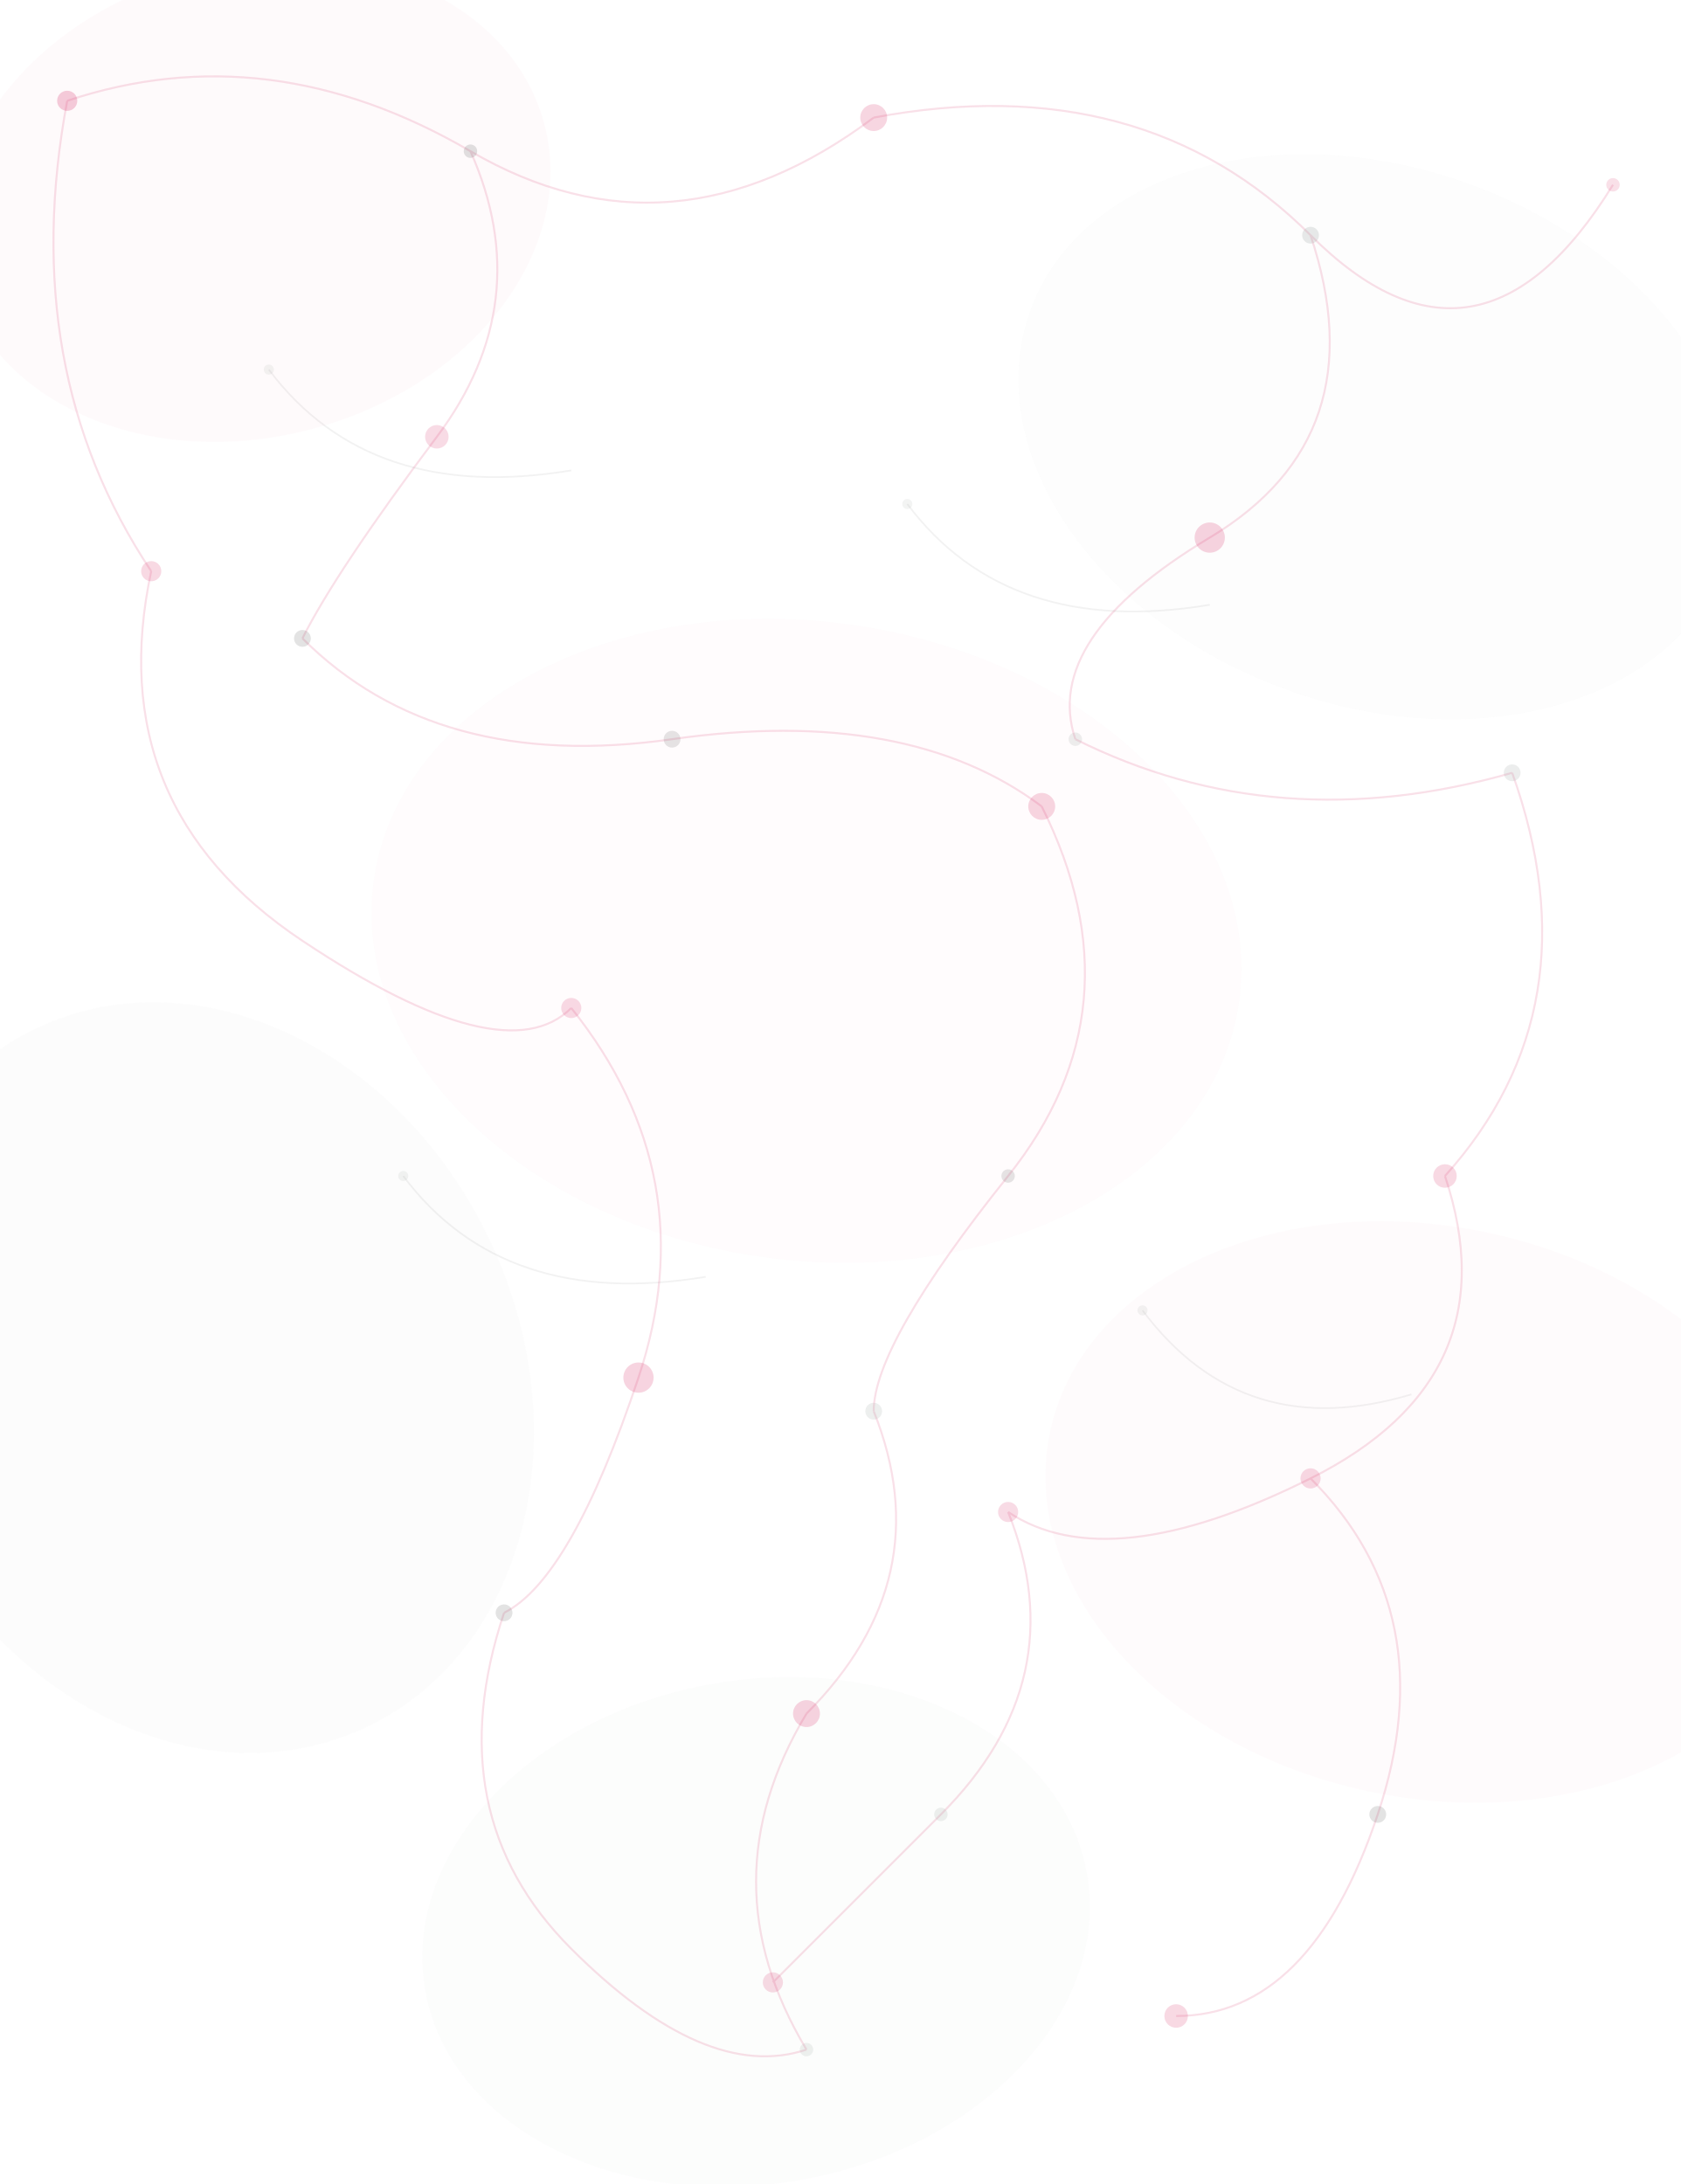
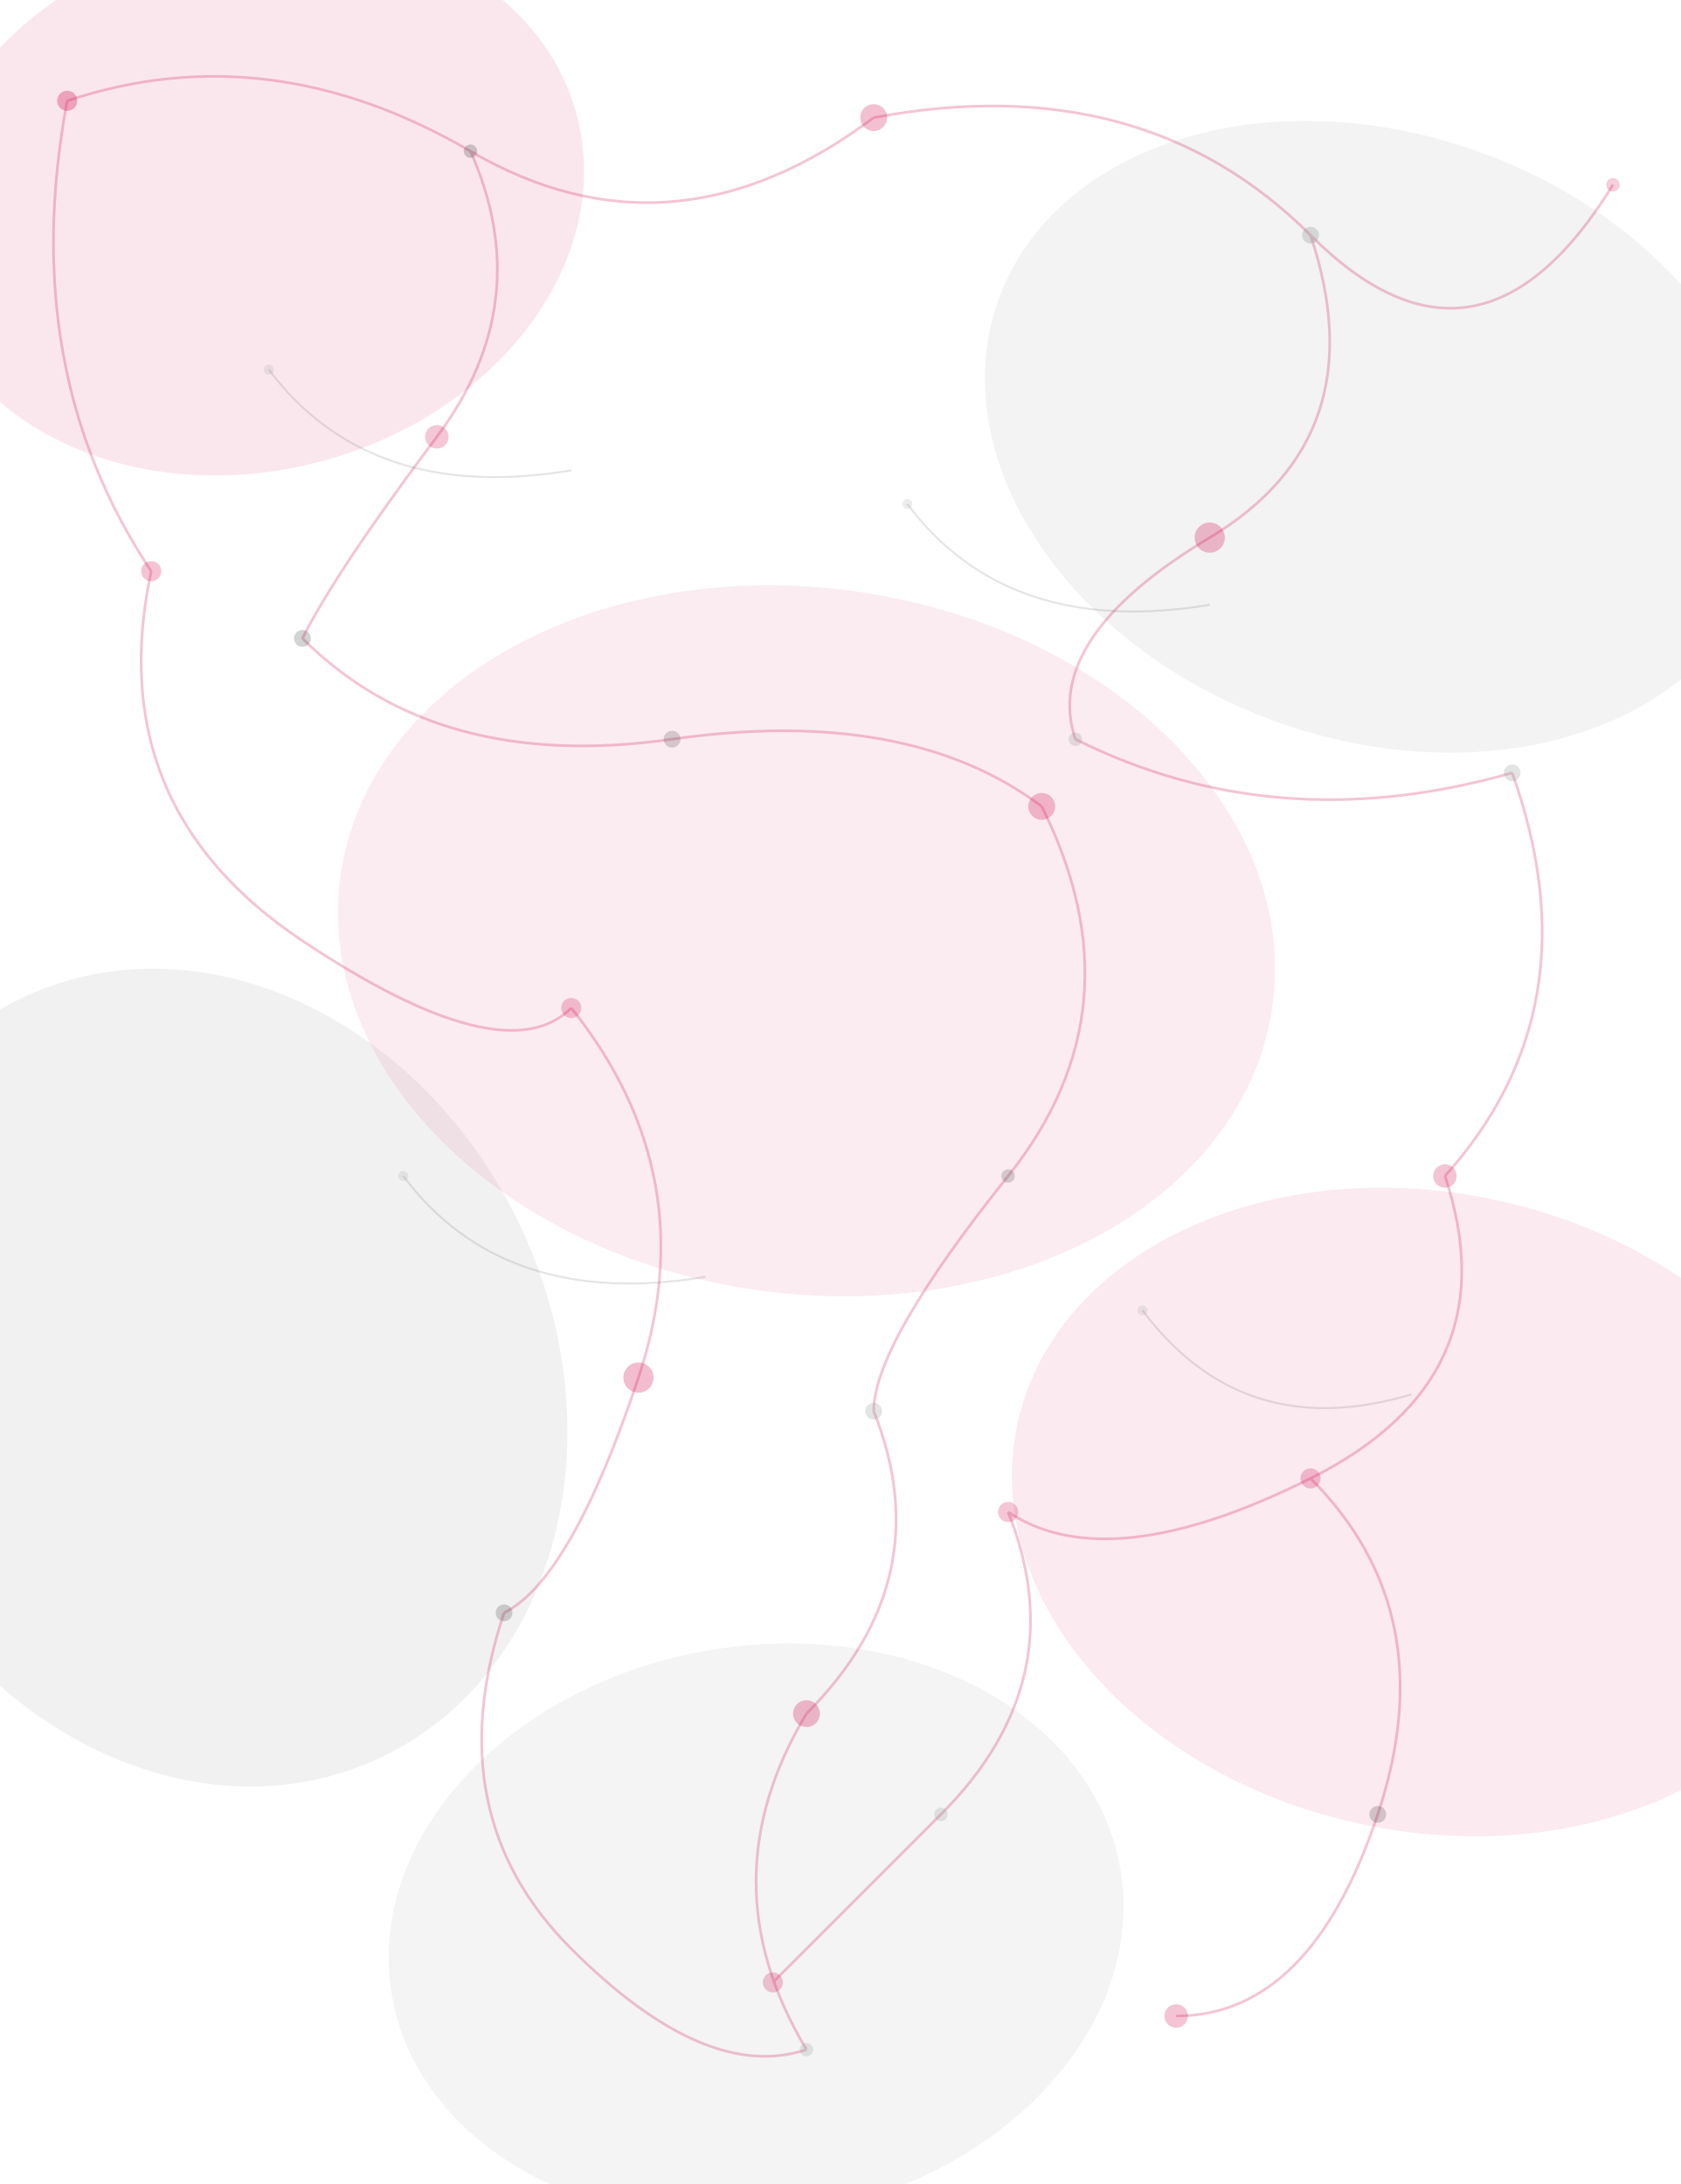
<svg xmlns="http://www.w3.org/2000/svg" width="1000" height="1300" viewBox="0 0 1000 1300">
-   <g opacity="0.5">
-     <ellipse cx="150" cy="120" rx="180" ry="140" fill="#D31C5B" opacity="0.045" transform="rotate(-15 150 120)" />
-     <ellipse cx="820" cy="260" rx="220" ry="160" fill="#8E9794" opacity="0.05" transform="rotate(20 820 260)" />
-     <ellipse cx="480" cy="560" rx="260" ry="190" fill="#D31C5B" opacity="0.035" transform="rotate(8 480 560)" />
-     <ellipse cx="120" cy="820" rx="190" ry="230" fill="#232323" opacity="0.03" transform="rotate(-25 120 820)" />
-     <ellipse cx="850" cy="900" rx="230" ry="170" fill="#D31C5B" opacity="0.04" transform="rotate(12 850 900)" />
-     <ellipse cx="450" cy="1150" rx="200" ry="150" fill="#8E9794" opacity="0.045" transform="rotate(-10 450 1150)" />
+   <g opacity="0.95">
+     <ellipse cx="150" cy="120" rx="200" ry="160" fill="#D31C5B" opacity="0.11" transform="rotate(-15 150 120)" />
+     <ellipse cx="820" cy="260" rx="240" ry="180" fill="#8E9794" opacity="0.12" transform="rotate(20 820 260)" />
+     <ellipse cx="480" cy="560" rx="280" ry="210" fill="#D31C5B" opacity="0.09" transform="rotate(8 480 560)" />
+     <ellipse cx="120" cy="820" rx="210" ry="250" fill="#232323" opacity="0.07" transform="rotate(-25 120 820)" />
+     <ellipse cx="850" cy="900" rx="250" ry="190" fill="#D31C5B" opacity="0.1" transform="rotate(12 850 900)" />
+     <ellipse cx="450" cy="1150" rx="220" ry="170" fill="#8E9794" opacity="0.11" transform="rotate(-10 450 1150)" />
  </g>
-   <g stroke="#D31C5B" stroke-width="1.2" fill="none" opacity="0.14">
+   <g stroke="#D31C5B" stroke-width="1.6" fill="none" opacity="0.26">
    <path d="M40,60 Q160,20 280,90 T520,70" />
    <path d="M280,90 Q320,180 260,260 T180,380" />
    <path d="M520,70 Q680,40 780,140 T960,110" />
    <path d="M780,140 Q820,260 720,320 T640,440" />
    <path d="M180,380 Q260,460 400,440 T620,480" />
    <path d="M640,440 Q760,500 900,460" />
    <path d="M40,60 Q10,220 90,340" />
    <path d="M90,340 Q60,480 180,560 T340,600" />
    <path d="M900,460 Q950,600 860,700" />
    <path d="M620,480 Q680,600 600,700 T520,840" />
    <path d="M340,600 Q420,700 380,820 T300,960" />
    <path d="M860,700 Q900,820 780,880 T600,900" />
    <path d="M520,840 Q560,940 480,1020" />
    <path d="M600,900 Q640,1000 560,1080 T460,1180" />
    <path d="M300,960 Q260,1080 340,1160 T480,1220" />
    <path d="M480,1020 Q420,1120 480,1220" />
    <path d="M780,880 Q860,960 820,1080 T700,1200" />
  </g>
-   <g stroke="#232323" stroke-width="1" fill="none" opacity="0.06">
+   <g stroke="#232323" stroke-width="1.2" fill="none" opacity="0.12">
    <path d="M160,220 Q220,300 340,280" />
    <path d="M540,300 Q600,380 720,360" />
    <path d="M240,700 Q300,780 420,760" />
    <path d="M680,780 Q740,860 840,830" />
  </g>
  <g>
-     <circle cx="40" cy="60" r="6" fill="#D31C5B" opacity="0.22" />
-     <circle cx="280" cy="90" r="4" fill="#232323" opacity="0.14" />
-     <circle cx="520" cy="70" r="8" fill="#D31C5B" opacity="0.18" />
-     <circle cx="780" cy="140" r="5" fill="#8E9794" opacity="0.20" />
-     <circle cx="960" cy="110" r="4" fill="#D31C5B" opacity="0.14" />
-     <circle cx="260" cy="260" r="7" fill="#D31C5B" opacity="0.16" />
-     <circle cx="180" cy="380" r="5" fill="#232323" opacity="0.13" />
-     <circle cx="720" cy="320" r="9" fill="#D31C5B" opacity="0.19" />
-     <circle cx="640" cy="440" r="4" fill="#8E9794" opacity="0.16" />
-     <circle cx="90" cy="340" r="6" fill="#D31C5B" opacity="0.17" />
-     <circle cx="400" cy="440" r="5" fill="#232323" opacity="0.12" />
-     <circle cx="620" cy="480" r="8" fill="#D31C5B" opacity="0.18" />
-     <circle cx="900" cy="460" r="5" fill="#8E9794" opacity="0.17" />
-     <circle cx="860" cy="700" r="7" fill="#D31C5B" opacity="0.17" />
-     <circle cx="340" cy="600" r="6" fill="#D31C5B" opacity="0.16" />
-     <circle cx="600" cy="700" r="4" fill="#232323" opacity="0.12" />
-     <circle cx="380" cy="820" r="9" fill="#D31C5B" opacity="0.19" />
-     <circle cx="520" cy="840" r="5" fill="#8E9794" opacity="0.16" />
-     <circle cx="780" cy="880" r="6" fill="#D31C5B" opacity="0.17" />
-     <circle cx="300" cy="960" r="5" fill="#232323" opacity="0.13" />
-     <circle cx="480" cy="1020" r="8" fill="#D31C5B" opacity="0.19" />
-     <circle cx="560" cy="1080" r="4" fill="#8E9794" opacity="0.15" />
-     <circle cx="700" cy="1200" r="7" fill="#D31C5B" opacity="0.17" />
-     <circle cx="820" cy="1080" r="5" fill="#232323" opacity="0.13" />
-     <circle cx="460" cy="1180" r="6" fill="#D31C5B" opacity="0.16" />
-     <circle cx="480" cy="1220" r="4" fill="#8E9794" opacity="0.14" />
-     <circle cx="600" cy="900" r="6" fill="#D31C5B" opacity="0.16" />
-     <circle cx="160" cy="220" r="3" fill="#8E9794" opacity="0.11" />
-     <circle cx="540" cy="300" r="3" fill="#8E9794" opacity="0.11" />
-     <circle cx="240" cy="700" r="3" fill="#8E9794" opacity="0.11" />
-     <circle cx="680" cy="780" r="3" fill="#8E9794" opacity="0.11" />
+     <circle cx="40" cy="60" r="6" fill="#D31C5B" opacity="0.34" />
+     <circle cx="280" cy="90" r="4" fill="#232323" opacity="0.22" />
+     <circle cx="520" cy="70" r="8" fill="#D31C5B" opacity="0.28" />
+     <circle cx="780" cy="140" r="5" fill="#8E9794" opacity="0.31" />
+     <circle cx="960" cy="110" r="4" fill="#D31C5B" opacity="0.22" />
+     <circle cx="260" cy="260" r="7" fill="#D31C5B" opacity="0.25" />
+     <circle cx="180" cy="380" r="5" fill="#232323" opacity="0.20" />
+     <circle cx="720" cy="320" r="9" fill="#D31C5B" opacity="0.29" />
+     <circle cx="640" cy="440" r="4" fill="#8E9794" opacity="0.25" />
+     <circle cx="90" cy="340" r="6" fill="#D31C5B" opacity="0.26" />
+     <circle cx="400" cy="440" r="5" fill="#232323" opacity="0.19" />
+     <circle cx="620" cy="480" r="8" fill="#D31C5B" opacity="0.28" />
+     <circle cx="900" cy="460" r="5" fill="#8E9794" opacity="0.26" />
+     <circle cx="860" cy="700" r="7" fill="#D31C5B" opacity="0.26" />
+     <circle cx="340" cy="600" r="6" fill="#D31C5B" opacity="0.25" />
+     <circle cx="600" cy="700" r="4" fill="#232323" opacity="0.19" />
+     <circle cx="380" cy="820" r="9" fill="#D31C5B" opacity="0.29" />
+     <circle cx="520" cy="840" r="5" fill="#8E9794" opacity="0.25" />
+     <circle cx="780" cy="880" r="6" fill="#D31C5B" opacity="0.26" />
+     <circle cx="300" cy="960" r="5" fill="#232323" opacity="0.20" />
+     <circle cx="480" cy="1020" r="8" fill="#D31C5B" opacity="0.29" />
+     <circle cx="560" cy="1080" r="4" fill="#8E9794" opacity="0.23" />
+     <circle cx="700" cy="1200" r="7" fill="#D31C5B" opacity="0.26" />
+     <circle cx="820" cy="1080" r="5" fill="#232323" opacity="0.20" />
+     <circle cx="460" cy="1180" r="6" fill="#D31C5B" opacity="0.25" />
+     <circle cx="480" cy="1220" r="4" fill="#8E9794" opacity="0.22" />
+     <circle cx="600" cy="900" r="6" fill="#D31C5B" opacity="0.25" />
+     <circle cx="160" cy="220" r="3" fill="#8E9794" opacity="0.17" />
+     <circle cx="540" cy="300" r="3" fill="#8E9794" opacity="0.17" />
+     <circle cx="240" cy="700" r="3" fill="#8E9794" opacity="0.17" />
+     <circle cx="680" cy="780" r="3" fill="#8E9794" opacity="0.17" />
  </g>
</svg>
